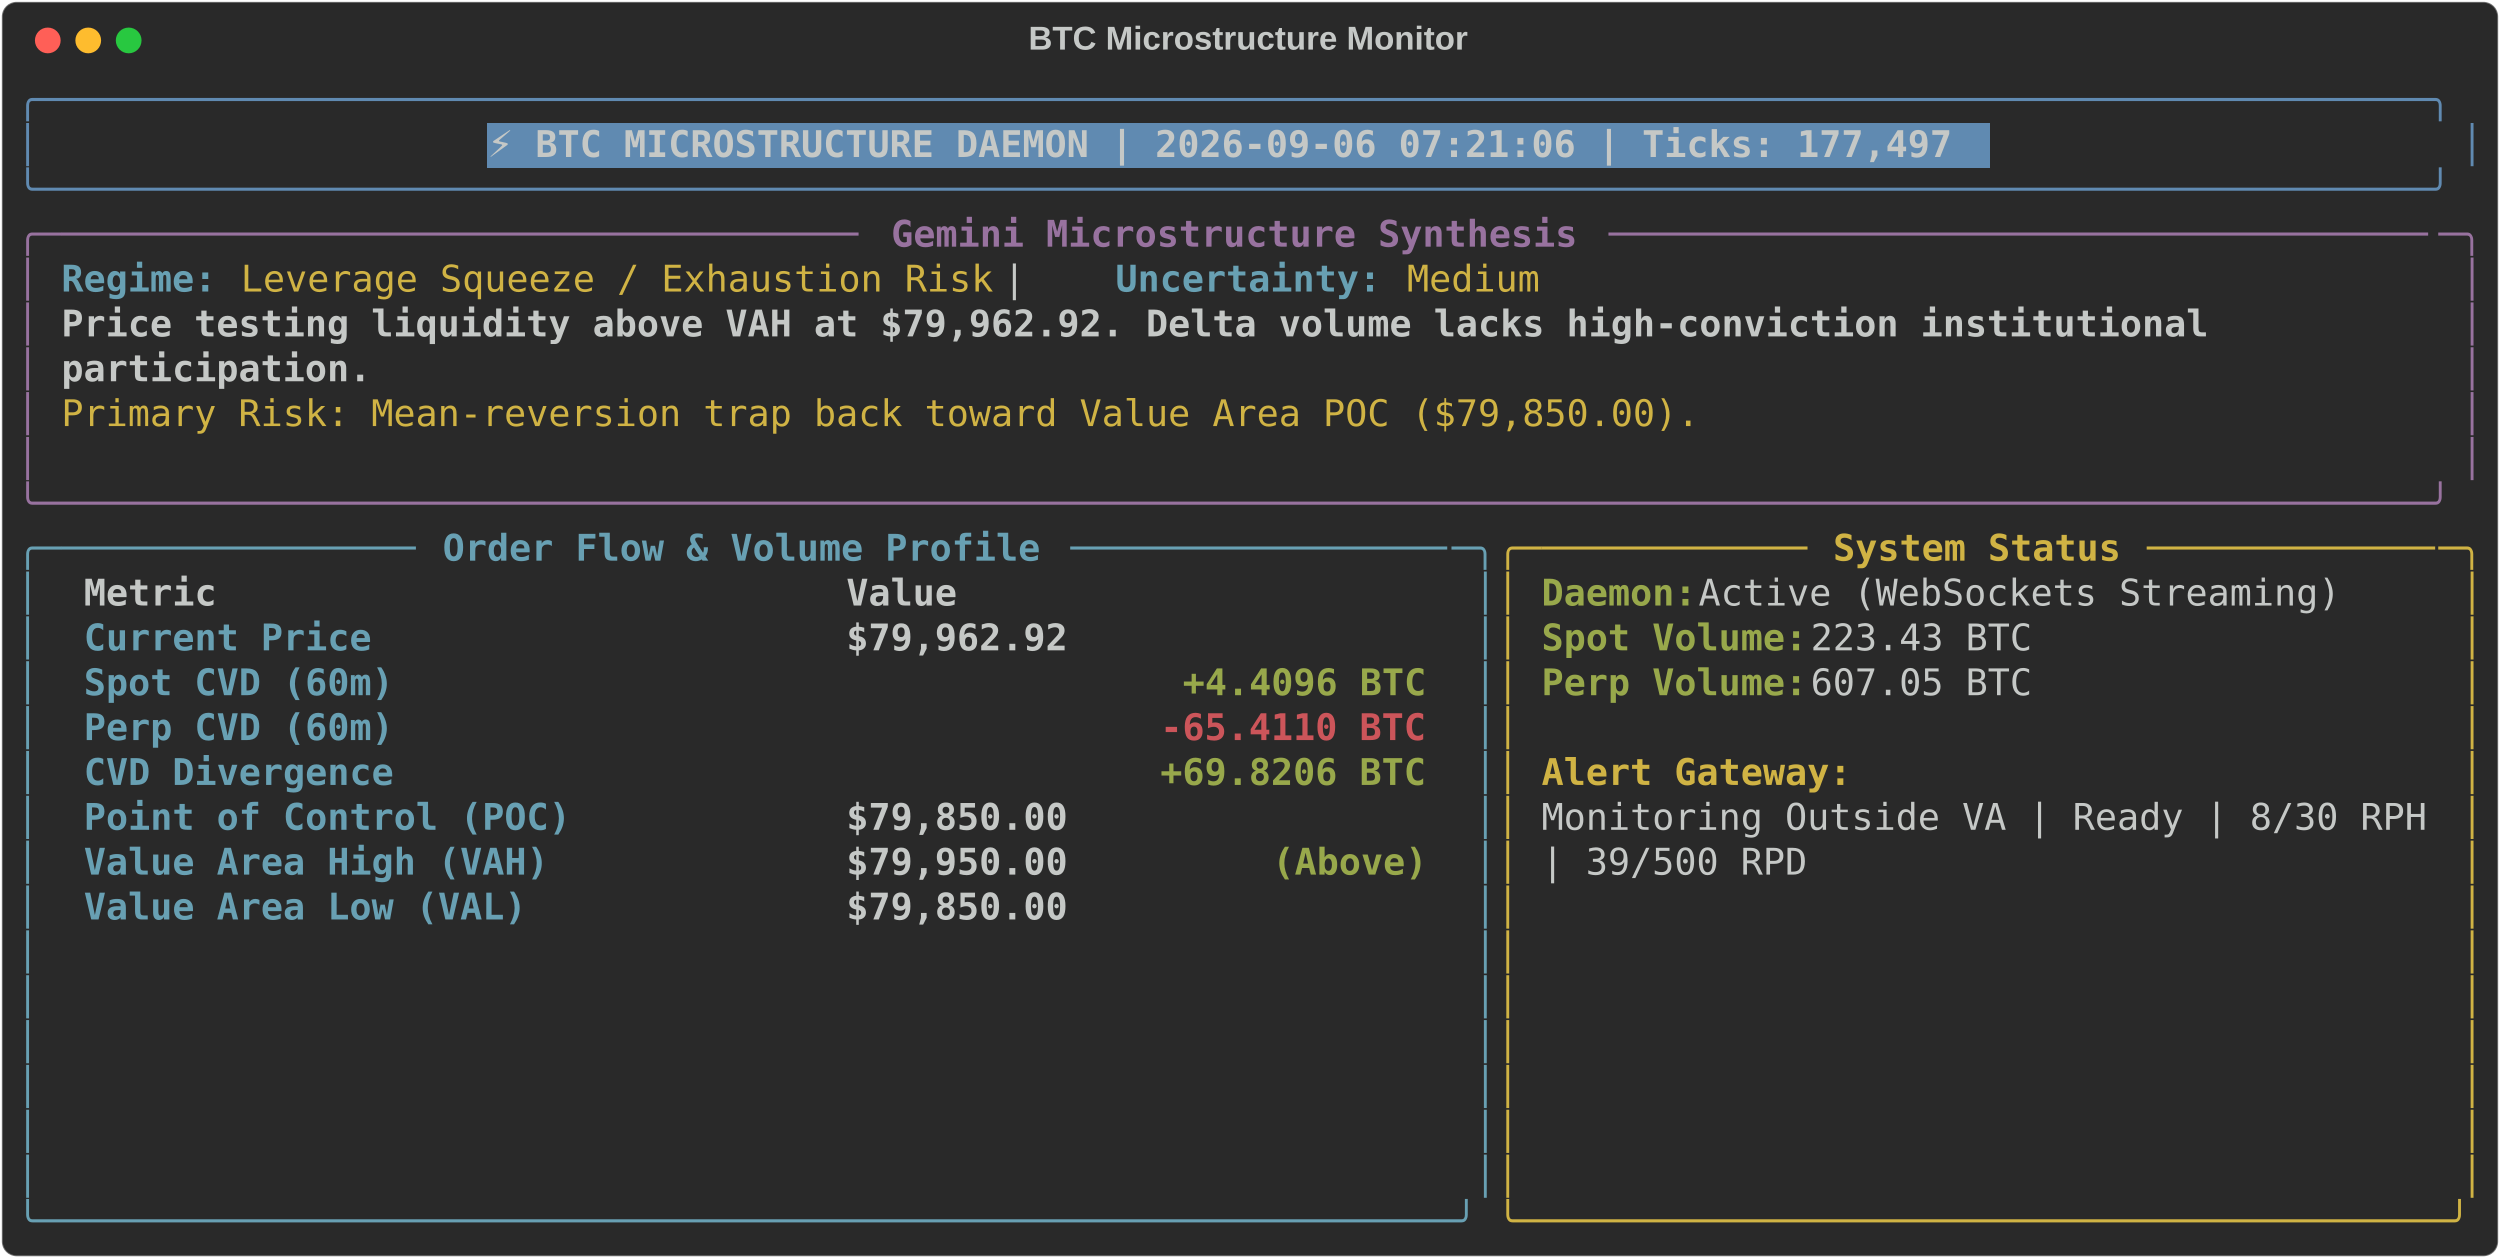
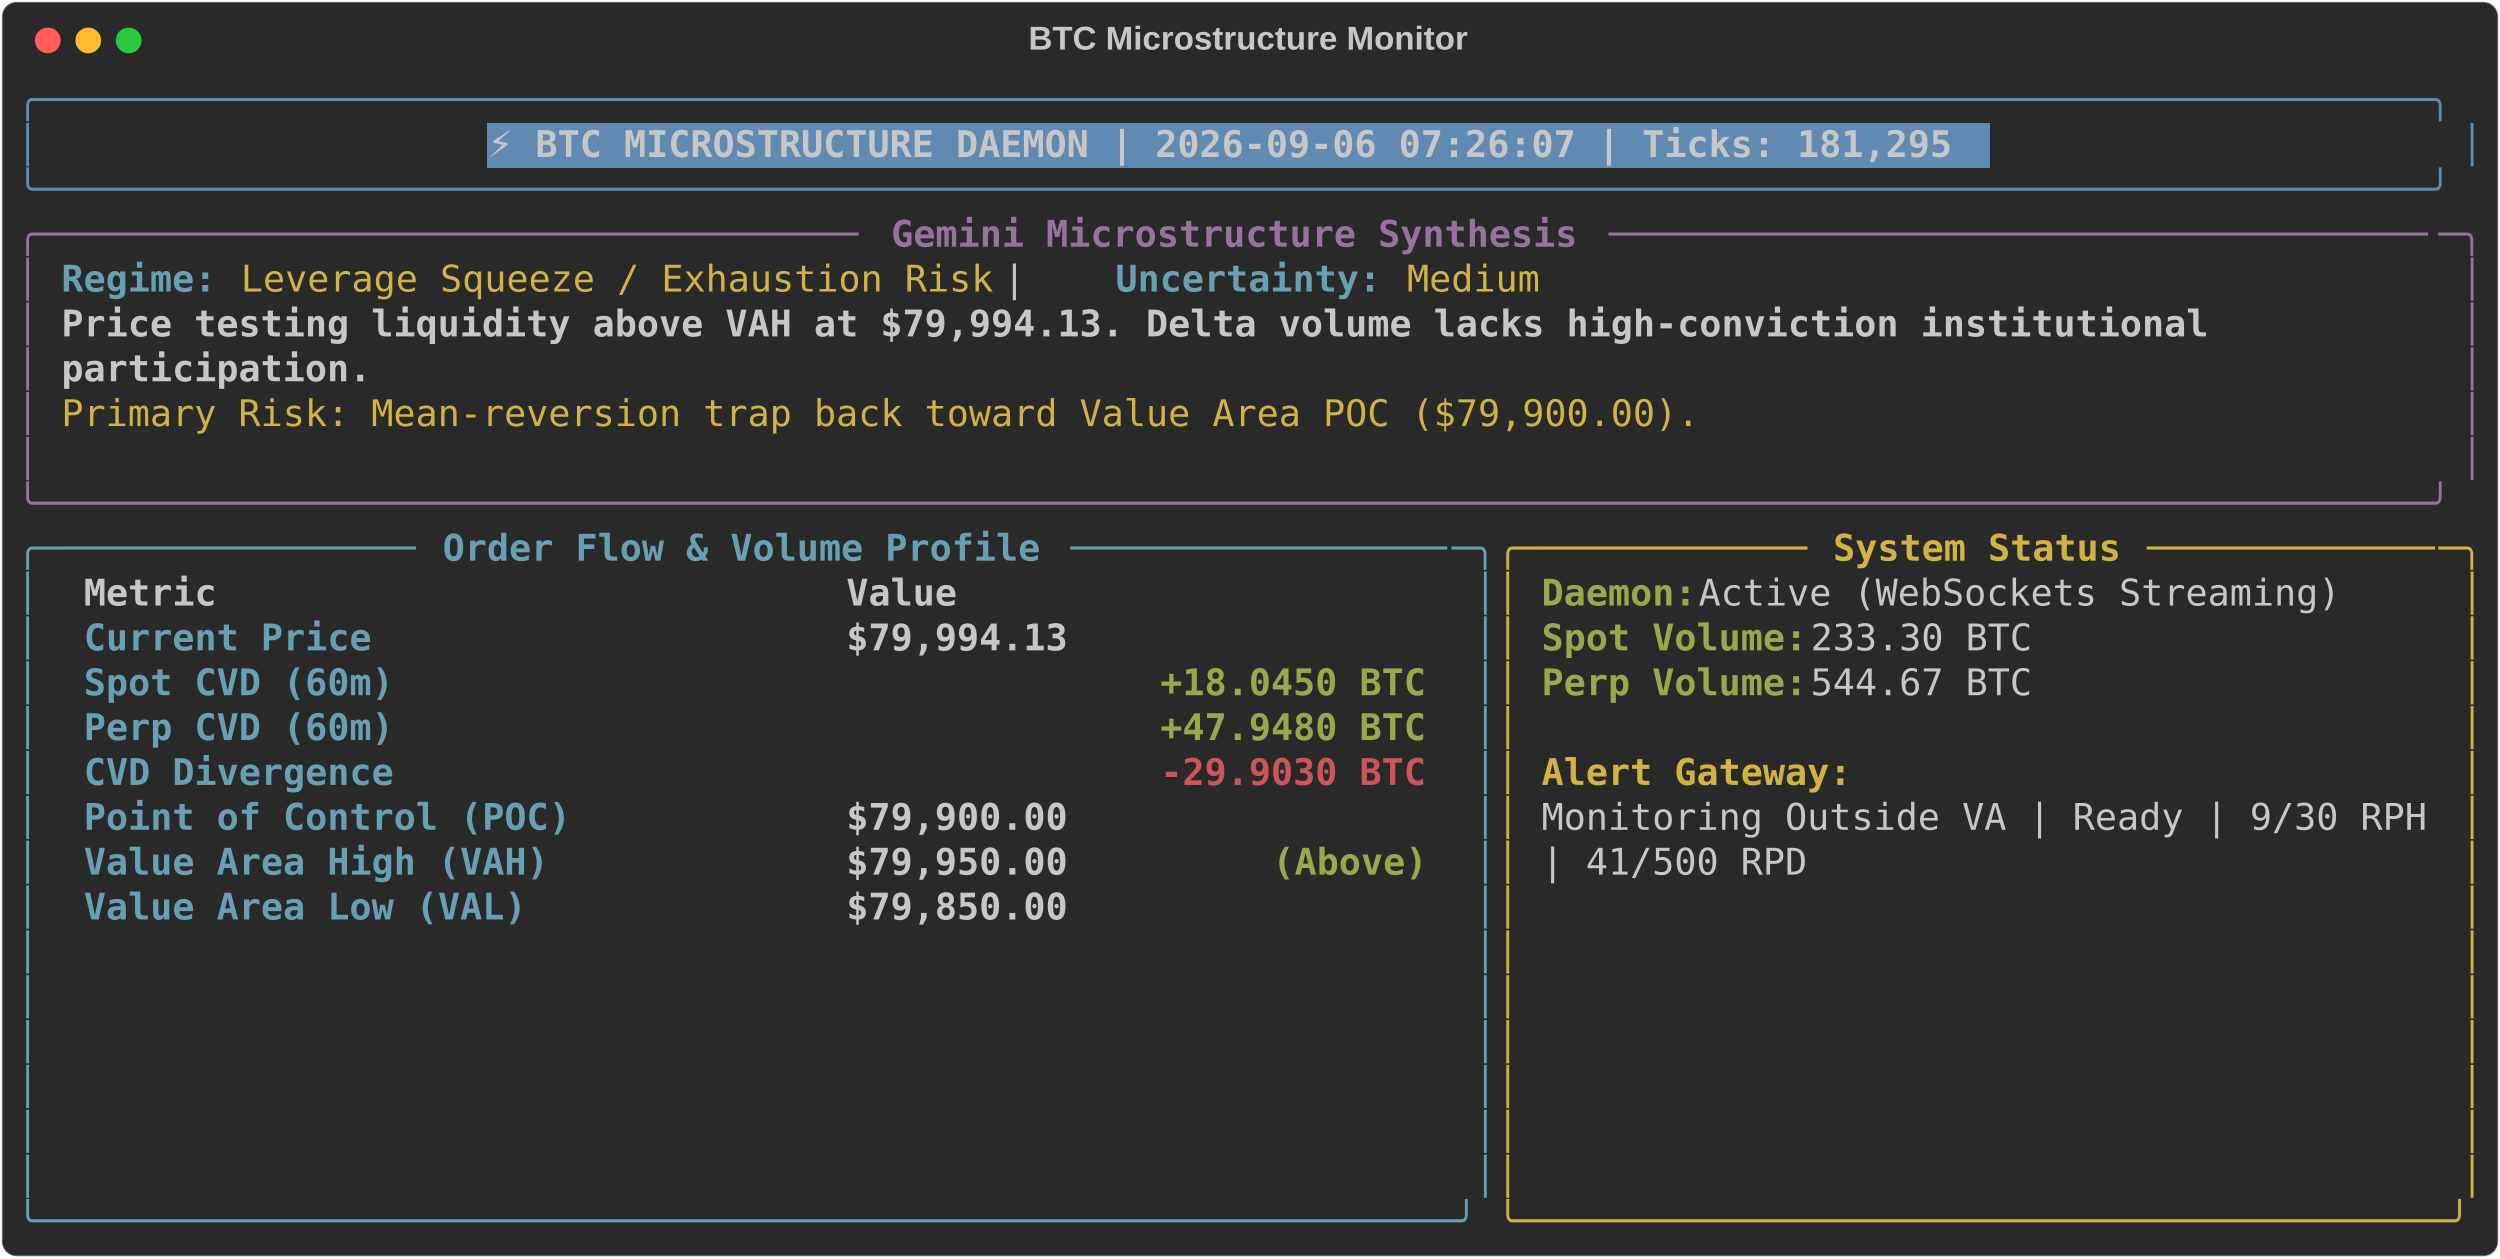
<svg xmlns="http://www.w3.org/2000/svg" class="rich-terminal" viewBox="0 0 1360 684.4">
  <style>

    @font-face {
        font-family: "Fira Code";
        src: local("FiraCode-Regular"),
                url("https://cdnjs.cloudflare.com/ajax/libs/firacode/6.2.0/woff2/FiraCode-Regular.woff2") format("woff2"),
                url("https://cdnjs.cloudflare.com/ajax/libs/firacode/6.2.0/woff/FiraCode-Regular.woff") format("woff");
        font-style: normal;
        font-weight: 400;
    }
    @font-face {
        font-family: "Fira Code";
        src: local("FiraCode-Bold"),
                url("https://cdnjs.cloudflare.com/ajax/libs/firacode/6.2.0/woff2/FiraCode-Bold.woff2") format("woff2"),
                url("https://cdnjs.cloudflare.com/ajax/libs/firacode/6.2.0/woff/FiraCode-Bold.woff") format("woff");
        font-style: bold;
        font-weight: 700;
    }

-     .terminal-3786119245-matrix {
+     .terminal-3518535759-matrix {
        font-family: Fira Code, monospace;
        font-size: 20px;
        line-height: 24.4px;
        font-variant-east-asian: full-width;
    }

-     .terminal-3786119245-title {
+     .terminal-3518535759-title {
        font-size: 18px;
        font-weight: bold;
        font-family: arial;
    }

-     .terminal-3786119245-r1 { fill: #608ab1 }
- .terminal-3786119245-r2 { fill: #c5c8c6 }
- .terminal-3786119245-r3 { fill: #c5c8c6;font-weight: bold }
- .terminal-3786119245-r4 { fill: #98729f }
- .terminal-3786119245-r5 { fill: #98729f;font-weight: bold }
- .terminal-3786119245-r6 { fill: #68a0b3;font-weight: bold }
- .terminal-3786119245-r7 { fill: #d0b344 }
- .terminal-3786119245-r8 { fill: #68a0b3 }
- .terminal-3786119245-r9 { fill: #d0b344;font-weight: bold }
- .terminal-3786119245-r10 { fill: #98a84b;font-weight: bold }
- .terminal-3786119245-r11 { fill: #cc555a;font-weight: bold }
+     .terminal-3518535759-r1 { fill: #608ab1 }
+ .terminal-3518535759-r2 { fill: #c5c8c6 }
+ .terminal-3518535759-r3 { fill: #c5c8c6;font-weight: bold }
+ .terminal-3518535759-r4 { fill: #98729f }
+ .terminal-3518535759-r5 { fill: #98729f;font-weight: bold }
+ .terminal-3518535759-r6 { fill: #68a0b3;font-weight: bold }
+ .terminal-3518535759-r7 { fill: #d0b344 }
+ .terminal-3518535759-r8 { fill: #68a0b3 }
+ .terminal-3518535759-r9 { fill: #d0b344;font-weight: bold }
+ .terminal-3518535759-r10 { fill: #98a84b;font-weight: bold }
+ .terminal-3518535759-r11 { fill: #cc555a;font-weight: bold }
    </style>
  <defs>
-     <clipPath id="terminal-3786119245-clip-terminal">
+     <clipPath id="terminal-3518535759-clip-terminal">
      <rect x="0" y="0" width="1341.0" height="633.4" />
    </clipPath>
-     <clipPath id="terminal-3786119245-line-0">
+     <clipPath id="terminal-3518535759-line-0">
      <rect x="0" y="1.5" width="1342" height="24.65" />
    </clipPath>
-     <clipPath id="terminal-3786119245-line-1">
+     <clipPath id="terminal-3518535759-line-1">
      <rect x="0" y="25.9" width="1342" height="24.65" />
    </clipPath>
-     <clipPath id="terminal-3786119245-line-2">
+     <clipPath id="terminal-3518535759-line-2">
      <rect x="0" y="50.3" width="1342" height="24.65" />
    </clipPath>
-     <clipPath id="terminal-3786119245-line-3">
+     <clipPath id="terminal-3518535759-line-3">
      <rect x="0" y="74.7" width="1342" height="24.65" />
    </clipPath>
-     <clipPath id="terminal-3786119245-line-4">
+     <clipPath id="terminal-3518535759-line-4">
      <rect x="0" y="99.1" width="1342" height="24.65" />
    </clipPath>
-     <clipPath id="terminal-3786119245-line-5">
+     <clipPath id="terminal-3518535759-line-5">
      <rect x="0" y="123.5" width="1342" height="24.65" />
    </clipPath>
-     <clipPath id="terminal-3786119245-line-6">
+     <clipPath id="terminal-3518535759-line-6">
      <rect x="0" y="147.9" width="1342" height="24.65" />
    </clipPath>
-     <clipPath id="terminal-3786119245-line-7">
+     <clipPath id="terminal-3518535759-line-7">
      <rect x="0" y="172.3" width="1342" height="24.65" />
    </clipPath>
-     <clipPath id="terminal-3786119245-line-8">
+     <clipPath id="terminal-3518535759-line-8">
      <rect x="0" y="196.7" width="1342" height="24.65" />
    </clipPath>
-     <clipPath id="terminal-3786119245-line-9">
+     <clipPath id="terminal-3518535759-line-9">
      <rect x="0" y="221.1" width="1342" height="24.65" />
    </clipPath>
-     <clipPath id="terminal-3786119245-line-10">
+     <clipPath id="terminal-3518535759-line-10">
      <rect x="0" y="245.5" width="1342" height="24.65" />
    </clipPath>
-     <clipPath id="terminal-3786119245-line-11">
+     <clipPath id="terminal-3518535759-line-11">
      <rect x="0" y="269.9" width="1342" height="24.65" />
    </clipPath>
-     <clipPath id="terminal-3786119245-line-12">
+     <clipPath id="terminal-3518535759-line-12">
      <rect x="0" y="294.3" width="1342" height="24.65" />
    </clipPath>
-     <clipPath id="terminal-3786119245-line-13">
+     <clipPath id="terminal-3518535759-line-13">
      <rect x="0" y="318.7" width="1342" height="24.65" />
    </clipPath>
-     <clipPath id="terminal-3786119245-line-14">
+     <clipPath id="terminal-3518535759-line-14">
      <rect x="0" y="343.1" width="1342" height="24.65" />
    </clipPath>
-     <clipPath id="terminal-3786119245-line-15">
+     <clipPath id="terminal-3518535759-line-15">
      <rect x="0" y="367.5" width="1342" height="24.65" />
    </clipPath>
-     <clipPath id="terminal-3786119245-line-16">
+     <clipPath id="terminal-3518535759-line-16">
      <rect x="0" y="391.9" width="1342" height="24.65" />
    </clipPath>
-     <clipPath id="terminal-3786119245-line-17">
+     <clipPath id="terminal-3518535759-line-17">
      <rect x="0" y="416.3" width="1342" height="24.65" />
    </clipPath>
-     <clipPath id="terminal-3786119245-line-18">
+     <clipPath id="terminal-3518535759-line-18">
      <rect x="0" y="440.7" width="1342" height="24.65" />
    </clipPath>
-     <clipPath id="terminal-3786119245-line-19">
+     <clipPath id="terminal-3518535759-line-19">
      <rect x="0" y="465.1" width="1342" height="24.65" />
    </clipPath>
-     <clipPath id="terminal-3786119245-line-20">
+     <clipPath id="terminal-3518535759-line-20">
      <rect x="0" y="489.5" width="1342" height="24.65" />
    </clipPath>
-     <clipPath id="terminal-3786119245-line-21">
+     <clipPath id="terminal-3518535759-line-21">
      <rect x="0" y="513.9" width="1342" height="24.65" />
    </clipPath>
-     <clipPath id="terminal-3786119245-line-22">
+     <clipPath id="terminal-3518535759-line-22">
      <rect x="0" y="538.3" width="1342" height="24.65" />
    </clipPath>
-     <clipPath id="terminal-3786119245-line-23">
+     <clipPath id="terminal-3518535759-line-23">
      <rect x="0" y="562.7" width="1342" height="24.65" />
    </clipPath>
-     <clipPath id="terminal-3786119245-line-24">
+     <clipPath id="terminal-3518535759-line-24">
      <rect x="0" y="587.1" width="1342" height="24.65" />
    </clipPath>
  </defs>
  <rect fill="#292929" stroke="rgba(255,255,255,0.35)" stroke-width="1" x="1" y="1" width="1358" height="682.4" rx="8" />
-   <text class="terminal-3786119245-title" fill="#c5c8c6" text-anchor="middle" x="679" y="27">BTC Microstructure Monitor</text>
+   <text class="terminal-3518535759-title" fill="#c5c8c6" text-anchor="middle" x="679" y="27">BTC Microstructure Monitor</text>
  <g transform="translate(26,22)">
    <circle cx="0" cy="0" r="7" fill="#ff5f57" />
    <circle cx="22" cy="0" r="7" fill="#febc2e" />
    <circle cx="44" cy="0" r="7" fill="#28c840" />
  </g>
-   <g transform="translate(9, 41)" clip-path="url(#terminal-3786119245-clip-terminal)">
+   <g transform="translate(9, 41)" clip-path="url(#terminal-3518535759-clip-terminal)">
    <rect fill="#608ab1" x="256.2" y="25.9" width="817.4" height="24.65" shape-rendering="crispEdges" />
-     <g class="terminal-3786119245-matrix">
-       <text class="terminal-3786119245-r1" x="0" y="20" textLength="1342" clip-path="url(#terminal-3786119245-line-0)">╭────────────────────────────────────────────────────────────────────────────────────────────────────────────╮</text>
-       <text class="terminal-3786119245-r2" x="1342" y="20" textLength="12.2" clip-path="url(#terminal-3786119245-line-0)">
- </text>
-       <text class="terminal-3786119245-r1" x="0" y="44.4" textLength="12.2" clip-path="url(#terminal-3786119245-line-1)">│</text>
-       <text class="terminal-3786119245-r3" x="256.2" y="44.4" textLength="805.2" clip-path="url(#terminal-3786119245-line-1)">⚡ BTC MICROSTRUCTURE DAEMON | 2026-09-06 07:21:06 | Ticks: 177,497</text>
-       <text class="terminal-3786119245-r1" x="1329.8" y="44.4" textLength="12.2" clip-path="url(#terminal-3786119245-line-1)">│</text>
-       <text class="terminal-3786119245-r2" x="1342" y="44.4" textLength="12.2" clip-path="url(#terminal-3786119245-line-1)">
- </text>
-       <text class="terminal-3786119245-r1" x="0" y="68.8" textLength="1342" clip-path="url(#terminal-3786119245-line-2)">╰────────────────────────────────────────────────────────────────────────────────────────────────────────────╯</text>
-       <text class="terminal-3786119245-r2" x="1342" y="68.8" textLength="12.2" clip-path="url(#terminal-3786119245-line-2)">
- </text>
-       <text class="terminal-3786119245-r4" x="0" y="93.2" textLength="24.4" clip-path="url(#terminal-3786119245-line-3)">╭─</text>
-       <text class="terminal-3786119245-r4" x="24.4" y="93.2" textLength="439.2" clip-path="url(#terminal-3786119245-line-3)">────────────────────────────────────</text>
-       <text class="terminal-3786119245-r5" x="475.8" y="93.2" textLength="378.2" clip-path="url(#terminal-3786119245-line-3)">Gemini Microstructure Synthesis</text>
-       <text class="terminal-3786119245-r4" x="866.2" y="93.2" textLength="451.4" clip-path="url(#terminal-3786119245-line-3)">─────────────────────────────────────</text>
-       <text class="terminal-3786119245-r4" x="1317.6" y="93.2" textLength="24.4" clip-path="url(#terminal-3786119245-line-3)">─╮</text>
-       <text class="terminal-3786119245-r2" x="1342" y="93.2" textLength="12.2" clip-path="url(#terminal-3786119245-line-3)">
- </text>
-       <text class="terminal-3786119245-r4" x="0" y="117.6" textLength="12.2" clip-path="url(#terminal-3786119245-line-4)">│</text>
-       <text class="terminal-3786119245-r6" x="24.4" y="117.6" textLength="85.4" clip-path="url(#terminal-3786119245-line-4)">Regime:</text>
-       <text class="terminal-3786119245-r7" x="122" y="117.6" textLength="414.8" clip-path="url(#terminal-3786119245-line-4)">Leverage Squeeze / Exhaustion Risk</text>
-       <text class="terminal-3786119245-r2" x="536.8" y="117.6" textLength="61" clip-path="url(#terminal-3786119245-line-4)">  |  </text>
-       <text class="terminal-3786119245-r6" x="597.8" y="117.6" textLength="146.4" clip-path="url(#terminal-3786119245-line-4)">Uncertainty:</text>
-       <text class="terminal-3786119245-r7" x="756.4" y="117.6" textLength="73.2" clip-path="url(#terminal-3786119245-line-4)">Medium</text>
-       <text class="terminal-3786119245-r4" x="1329.8" y="117.6" textLength="12.2" clip-path="url(#terminal-3786119245-line-4)">│</text>
-       <text class="terminal-3786119245-r2" x="1342" y="117.6" textLength="12.2" clip-path="url(#terminal-3786119245-line-4)">
- </text>
-       <text class="terminal-3786119245-r4" x="0" y="142" textLength="12.2" clip-path="url(#terminal-3786119245-line-5)">│</text>
-       <text class="terminal-3786119245-r3" x="24.4" y="142" textLength="1195.6" clip-path="url(#terminal-3786119245-line-5)">Price testing liquidity above VAH at $79,962.92. Delta volume lacks high-conviction institutional </text>
-       <text class="terminal-3786119245-r4" x="1329.8" y="142" textLength="12.2" clip-path="url(#terminal-3786119245-line-5)">│</text>
-       <text class="terminal-3786119245-r2" x="1342" y="142" textLength="12.2" clip-path="url(#terminal-3786119245-line-5)">
- </text>
-       <text class="terminal-3786119245-r4" x="0" y="166.4" textLength="12.2" clip-path="url(#terminal-3786119245-line-6)">│</text>
-       <text class="terminal-3786119245-r3" x="24.4" y="166.4" textLength="170.8" clip-path="url(#terminal-3786119245-line-6)">participation.</text>
-       <text class="terminal-3786119245-r4" x="1329.8" y="166.4" textLength="12.2" clip-path="url(#terminal-3786119245-line-6)">│</text>
-       <text class="terminal-3786119245-r2" x="1342" y="166.4" textLength="12.2" clip-path="url(#terminal-3786119245-line-6)">
- </text>
-       <text class="terminal-3786119245-r4" x="0" y="190.8" textLength="12.2" clip-path="url(#terminal-3786119245-line-7)">│</text>
-       <text class="terminal-3786119245-r7" x="24.4" y="190.8" textLength="902.8" clip-path="url(#terminal-3786119245-line-7)">Primary Risk: Mean-reversion trap back toward Value Area POC ($79,850.00).</text>
-       <text class="terminal-3786119245-r4" x="1329.8" y="190.8" textLength="12.2" clip-path="url(#terminal-3786119245-line-7)">│</text>
-       <text class="terminal-3786119245-r2" x="1342" y="190.8" textLength="12.2" clip-path="url(#terminal-3786119245-line-7)">
- </text>
-       <text class="terminal-3786119245-r4" x="0" y="215.2" textLength="12.2" clip-path="url(#terminal-3786119245-line-8)">│</text>
-       <text class="terminal-3786119245-r4" x="1329.8" y="215.2" textLength="12.2" clip-path="url(#terminal-3786119245-line-8)">│</text>
-       <text class="terminal-3786119245-r2" x="1342" y="215.2" textLength="12.2" clip-path="url(#terminal-3786119245-line-8)">
- </text>
-       <text class="terminal-3786119245-r4" x="0" y="239.6" textLength="1342" clip-path="url(#terminal-3786119245-line-9)">╰────────────────────────────────────────────────────────────────────────────────────────────────────────────╯</text>
-       <text class="terminal-3786119245-r2" x="1342" y="239.6" textLength="12.2" clip-path="url(#terminal-3786119245-line-9)">
- </text>
-       <text class="terminal-3786119245-r8" x="0" y="264" textLength="24.4" clip-path="url(#terminal-3786119245-line-10)">╭─</text>
-       <text class="terminal-3786119245-r8" x="24.4" y="264" textLength="195.2" clip-path="url(#terminal-3786119245-line-10)">────────────────</text>
-       <text class="terminal-3786119245-r6" x="231.8" y="264" textLength="329.4" clip-path="url(#terminal-3786119245-line-10)">Order Flow &amp; Volume Profile</text>
-       <text class="terminal-3786119245-r8" x="573.4" y="264" textLength="207.4" clip-path="url(#terminal-3786119245-line-10)">─────────────────</text>
-       <text class="terminal-3786119245-r8" x="780.8" y="264" textLength="24.4" clip-path="url(#terminal-3786119245-line-10)">─╮</text>
-       <text class="terminal-3786119245-r7" x="805.2" y="264" textLength="24.4" clip-path="url(#terminal-3786119245-line-10)">╭─</text>
-       <text class="terminal-3786119245-r7" x="829.6" y="264" textLength="146.4" clip-path="url(#terminal-3786119245-line-10)">────────────</text>
-       <text class="terminal-3786119245-r9" x="988.2" y="264" textLength="158.6" clip-path="url(#terminal-3786119245-line-10)">System Status</text>
-       <text class="terminal-3786119245-r7" x="1159" y="264" textLength="158.6" clip-path="url(#terminal-3786119245-line-10)">─────────────</text>
-       <text class="terminal-3786119245-r7" x="1317.6" y="264" textLength="24.4" clip-path="url(#terminal-3786119245-line-10)">─╮</text>
-       <text class="terminal-3786119245-r2" x="1342" y="264" textLength="12.2" clip-path="url(#terminal-3786119245-line-10)">
- </text>
-       <text class="terminal-3786119245-r8" x="0" y="288.4" textLength="12.2" clip-path="url(#terminal-3786119245-line-11)">│</text>
-       <text class="terminal-3786119245-r3" x="36.6" y="288.4" textLength="390.4" clip-path="url(#terminal-3786119245-line-11)">Metric                          </text>
-       <text class="terminal-3786119245-r3" x="451.4" y="288.4" textLength="317.2" clip-path="url(#terminal-3786119245-line-11)">                     Value</text>
-       <text class="terminal-3786119245-r8" x="793" y="288.4" textLength="12.2" clip-path="url(#terminal-3786119245-line-11)">│</text>
-       <text class="terminal-3786119245-r7" x="805.2" y="288.4" textLength="12.2" clip-path="url(#terminal-3786119245-line-11)">│</text>
-       <text class="terminal-3786119245-r10" x="829.6" y="288.4" textLength="85.4" clip-path="url(#terminal-3786119245-line-11)">Daemon:</text>
-       <text class="terminal-3786119245-r2" x="915" y="288.4" textLength="366" clip-path="url(#terminal-3786119245-line-11)"> Active (WebSockets Streaming)</text>
-       <text class="terminal-3786119245-r7" x="1329.8" y="288.4" textLength="12.2" clip-path="url(#terminal-3786119245-line-11)">│</text>
-       <text class="terminal-3786119245-r2" x="1342" y="288.4" textLength="12.2" clip-path="url(#terminal-3786119245-line-11)">
- </text>
-       <text class="terminal-3786119245-r8" x="0" y="312.8" textLength="12.2" clip-path="url(#terminal-3786119245-line-12)">│</text>
-       <text class="terminal-3786119245-r6" x="36.6" y="312.8" textLength="390.4" clip-path="url(#terminal-3786119245-line-12)">Current Price                   </text>
-       <text class="terminal-3786119245-r3" x="451.4" y="312.8" textLength="317.2" clip-path="url(#terminal-3786119245-line-12)">                $79,962.92</text>
-       <text class="terminal-3786119245-r8" x="793" y="312.8" textLength="12.2" clip-path="url(#terminal-3786119245-line-12)">│</text>
-       <text class="terminal-3786119245-r7" x="805.2" y="312.8" textLength="12.2" clip-path="url(#terminal-3786119245-line-12)">│</text>
-       <text class="terminal-3786119245-r10" x="829.6" y="312.8" textLength="146.4" clip-path="url(#terminal-3786119245-line-12)">Spot Volume:</text>
-       <text class="terminal-3786119245-r2" x="976" y="312.8" textLength="134.2" clip-path="url(#terminal-3786119245-line-12)"> 223.43 BTC</text>
-       <text class="terminal-3786119245-r7" x="1329.8" y="312.8" textLength="12.2" clip-path="url(#terminal-3786119245-line-12)">│</text>
-       <text class="terminal-3786119245-r2" x="1342" y="312.8" textLength="12.2" clip-path="url(#terminal-3786119245-line-12)">
- </text>
-       <text class="terminal-3786119245-r8" x="0" y="337.2" textLength="12.2" clip-path="url(#terminal-3786119245-line-13)">│</text>
-       <text class="terminal-3786119245-r6" x="36.6" y="337.2" textLength="390.4" clip-path="url(#terminal-3786119245-line-13)">Spot CVD (60m)                  </text>
-       <text class="terminal-3786119245-r10" x="634.4" y="337.2" textLength="134.2" clip-path="url(#terminal-3786119245-line-13)">+4.4096 BTC</text>
-       <text class="terminal-3786119245-r8" x="793" y="337.2" textLength="12.2" clip-path="url(#terminal-3786119245-line-13)">│</text>
-       <text class="terminal-3786119245-r7" x="805.2" y="337.2" textLength="12.2" clip-path="url(#terminal-3786119245-line-13)">│</text>
-       <text class="terminal-3786119245-r10" x="829.6" y="337.2" textLength="146.4" clip-path="url(#terminal-3786119245-line-13)">Perp Volume:</text>
-       <text class="terminal-3786119245-r2" x="976" y="337.2" textLength="134.2" clip-path="url(#terminal-3786119245-line-13)"> 607.05 BTC</text>
-       <text class="terminal-3786119245-r7" x="1329.8" y="337.2" textLength="12.2" clip-path="url(#terminal-3786119245-line-13)">│</text>
-       <text class="terminal-3786119245-r2" x="1342" y="337.2" textLength="12.2" clip-path="url(#terminal-3786119245-line-13)">
- </text>
-       <text class="terminal-3786119245-r8" x="0" y="361.6" textLength="12.2" clip-path="url(#terminal-3786119245-line-14)">│</text>
-       <text class="terminal-3786119245-r6" x="36.6" y="361.6" textLength="390.4" clip-path="url(#terminal-3786119245-line-14)">Perp CVD (60m)                  </text>
-       <text class="terminal-3786119245-r11" x="622.2" y="361.6" textLength="146.4" clip-path="url(#terminal-3786119245-line-14)">-65.4110 BTC</text>
-       <text class="terminal-3786119245-r8" x="793" y="361.6" textLength="12.2" clip-path="url(#terminal-3786119245-line-14)">│</text>
-       <text class="terminal-3786119245-r7" x="805.2" y="361.6" textLength="12.2" clip-path="url(#terminal-3786119245-line-14)">│</text>
-       <text class="terminal-3786119245-r7" x="1329.8" y="361.6" textLength="12.2" clip-path="url(#terminal-3786119245-line-14)">│</text>
-       <text class="terminal-3786119245-r2" x="1342" y="361.6" textLength="12.2" clip-path="url(#terminal-3786119245-line-14)">
- </text>
-       <text class="terminal-3786119245-r8" x="0" y="386" textLength="12.2" clip-path="url(#terminal-3786119245-line-15)">│</text>
-       <text class="terminal-3786119245-r6" x="36.6" y="386" textLength="390.4" clip-path="url(#terminal-3786119245-line-15)">CVD Divergence                  </text>
-       <text class="terminal-3786119245-r10" x="622.2" y="386" textLength="146.4" clip-path="url(#terminal-3786119245-line-15)">+69.8206 BTC</text>
-       <text class="terminal-3786119245-r8" x="793" y="386" textLength="12.2" clip-path="url(#terminal-3786119245-line-15)">│</text>
-       <text class="terminal-3786119245-r7" x="805.2" y="386" textLength="12.2" clip-path="url(#terminal-3786119245-line-15)">│</text>
-       <text class="terminal-3786119245-r9" x="829.6" y="386" textLength="170.8" clip-path="url(#terminal-3786119245-line-15)">Alert Gateway:</text>
-       <text class="terminal-3786119245-r7" x="1329.8" y="386" textLength="12.2" clip-path="url(#terminal-3786119245-line-15)">│</text>
-       <text class="terminal-3786119245-r2" x="1342" y="386" textLength="12.2" clip-path="url(#terminal-3786119245-line-15)">
- </text>
-       <text class="terminal-3786119245-r8" x="0" y="410.4" textLength="12.2" clip-path="url(#terminal-3786119245-line-16)">│</text>
-       <text class="terminal-3786119245-r6" x="36.6" y="410.4" textLength="390.4" clip-path="url(#terminal-3786119245-line-16)">Point of Control (POC)          </text>
-       <text class="terminal-3786119245-r3" x="451.4" y="410.4" textLength="317.2" clip-path="url(#terminal-3786119245-line-16)">                $79,850.00</text>
-       <text class="terminal-3786119245-r8" x="793" y="410.4" textLength="12.2" clip-path="url(#terminal-3786119245-line-16)">│</text>
-       <text class="terminal-3786119245-r7" x="805.2" y="410.4" textLength="12.2" clip-path="url(#terminal-3786119245-line-16)">│</text>
-       <text class="terminal-3786119245-r2" x="829.6" y="410.4" textLength="488" clip-path="url(#terminal-3786119245-line-16)">Monitoring Outside VA | Ready | 8/30 RPH</text>
-       <text class="terminal-3786119245-r7" x="1329.8" y="410.4" textLength="12.2" clip-path="url(#terminal-3786119245-line-16)">│</text>
-       <text class="terminal-3786119245-r2" x="1342" y="410.4" textLength="12.2" clip-path="url(#terminal-3786119245-line-16)">
- </text>
-       <text class="terminal-3786119245-r8" x="0" y="434.8" textLength="12.2" clip-path="url(#terminal-3786119245-line-17)">│</text>
-       <text class="terminal-3786119245-r6" x="36.6" y="434.8" textLength="390.4" clip-path="url(#terminal-3786119245-line-17)">Value Area High (VAH)           </text>
-       <text class="terminal-3786119245-r3" x="451.4" y="434.8" textLength="231.8" clip-path="url(#terminal-3786119245-line-17)">        $79,950.00 </text>
-       <text class="terminal-3786119245-r10" x="683.2" y="434.8" textLength="85.4" clip-path="url(#terminal-3786119245-line-17)">(Above)</text>
-       <text class="terminal-3786119245-r8" x="793" y="434.8" textLength="12.2" clip-path="url(#terminal-3786119245-line-17)">│</text>
-       <text class="terminal-3786119245-r7" x="805.2" y="434.8" textLength="12.2" clip-path="url(#terminal-3786119245-line-17)">│</text>
-       <text class="terminal-3786119245-r2" x="829.6" y="434.8" textLength="146.4" clip-path="url(#terminal-3786119245-line-17)">| 39/500 RPD</text>
-       <text class="terminal-3786119245-r7" x="1329.8" y="434.8" textLength="12.2" clip-path="url(#terminal-3786119245-line-17)">│</text>
-       <text class="terminal-3786119245-r2" x="1342" y="434.8" textLength="12.2" clip-path="url(#terminal-3786119245-line-17)">
- </text>
-       <text class="terminal-3786119245-r8" x="0" y="459.2" textLength="12.2" clip-path="url(#terminal-3786119245-line-18)">│</text>
-       <text class="terminal-3786119245-r6" x="36.6" y="459.2" textLength="390.4" clip-path="url(#terminal-3786119245-line-18)">Value Area Low (VAL)            </text>
-       <text class="terminal-3786119245-r3" x="451.4" y="459.2" textLength="317.2" clip-path="url(#terminal-3786119245-line-18)">                $79,850.00</text>
-       <text class="terminal-3786119245-r8" x="793" y="459.2" textLength="12.2" clip-path="url(#terminal-3786119245-line-18)">│</text>
-       <text class="terminal-3786119245-r7" x="805.2" y="459.2" textLength="12.2" clip-path="url(#terminal-3786119245-line-18)">│</text>
-       <text class="terminal-3786119245-r7" x="1329.8" y="459.2" textLength="12.2" clip-path="url(#terminal-3786119245-line-18)">│</text>
-       <text class="terminal-3786119245-r2" x="1342" y="459.2" textLength="12.2" clip-path="url(#terminal-3786119245-line-18)">
- </text>
-       <text class="terminal-3786119245-r8" x="0" y="483.6" textLength="12.2" clip-path="url(#terminal-3786119245-line-19)">│</text>
-       <text class="terminal-3786119245-r8" x="793" y="483.6" textLength="12.2" clip-path="url(#terminal-3786119245-line-19)">│</text>
-       <text class="terminal-3786119245-r7" x="805.2" y="483.6" textLength="12.2" clip-path="url(#terminal-3786119245-line-19)">│</text>
-       <text class="terminal-3786119245-r7" x="1329.8" y="483.6" textLength="12.2" clip-path="url(#terminal-3786119245-line-19)">│</text>
-       <text class="terminal-3786119245-r2" x="1342" y="483.6" textLength="12.2" clip-path="url(#terminal-3786119245-line-19)">
- </text>
-       <text class="terminal-3786119245-r8" x="0" y="508" textLength="12.2" clip-path="url(#terminal-3786119245-line-20)">│</text>
-       <text class="terminal-3786119245-r8" x="793" y="508" textLength="12.2" clip-path="url(#terminal-3786119245-line-20)">│</text>
-       <text class="terminal-3786119245-r7" x="805.2" y="508" textLength="12.2" clip-path="url(#terminal-3786119245-line-20)">│</text>
-       <text class="terminal-3786119245-r7" x="1329.8" y="508" textLength="12.2" clip-path="url(#terminal-3786119245-line-20)">│</text>
-       <text class="terminal-3786119245-r2" x="1342" y="508" textLength="12.2" clip-path="url(#terminal-3786119245-line-20)">
- </text>
-       <text class="terminal-3786119245-r8" x="0" y="532.4" textLength="12.2" clip-path="url(#terminal-3786119245-line-21)">│</text>
-       <text class="terminal-3786119245-r8" x="793" y="532.4" textLength="12.2" clip-path="url(#terminal-3786119245-line-21)">│</text>
-       <text class="terminal-3786119245-r7" x="805.2" y="532.4" textLength="12.2" clip-path="url(#terminal-3786119245-line-21)">│</text>
-       <text class="terminal-3786119245-r7" x="1329.8" y="532.4" textLength="12.2" clip-path="url(#terminal-3786119245-line-21)">│</text>
-       <text class="terminal-3786119245-r2" x="1342" y="532.4" textLength="12.2" clip-path="url(#terminal-3786119245-line-21)">
- </text>
-       <text class="terminal-3786119245-r8" x="0" y="556.8" textLength="12.2" clip-path="url(#terminal-3786119245-line-22)">│</text>
-       <text class="terminal-3786119245-r8" x="793" y="556.8" textLength="12.2" clip-path="url(#terminal-3786119245-line-22)">│</text>
-       <text class="terminal-3786119245-r7" x="805.2" y="556.8" textLength="12.2" clip-path="url(#terminal-3786119245-line-22)">│</text>
-       <text class="terminal-3786119245-r7" x="1329.8" y="556.8" textLength="12.2" clip-path="url(#terminal-3786119245-line-22)">│</text>
-       <text class="terminal-3786119245-r2" x="1342" y="556.8" textLength="12.2" clip-path="url(#terminal-3786119245-line-22)">
- </text>
-       <text class="terminal-3786119245-r8" x="0" y="581.2" textLength="12.2" clip-path="url(#terminal-3786119245-line-23)">│</text>
-       <text class="terminal-3786119245-r8" x="793" y="581.2" textLength="12.2" clip-path="url(#terminal-3786119245-line-23)">│</text>
-       <text class="terminal-3786119245-r7" x="805.2" y="581.2" textLength="12.2" clip-path="url(#terminal-3786119245-line-23)">│</text>
-       <text class="terminal-3786119245-r7" x="1329.8" y="581.2" textLength="12.2" clip-path="url(#terminal-3786119245-line-23)">│</text>
-       <text class="terminal-3786119245-r2" x="1342" y="581.2" textLength="12.2" clip-path="url(#terminal-3786119245-line-23)">
- </text>
-       <text class="terminal-3786119245-r8" x="0" y="605.6" textLength="12.2" clip-path="url(#terminal-3786119245-line-24)">│</text>
-       <text class="terminal-3786119245-r8" x="793" y="605.6" textLength="12.2" clip-path="url(#terminal-3786119245-line-24)">│</text>
-       <text class="terminal-3786119245-r7" x="805.2" y="605.6" textLength="12.2" clip-path="url(#terminal-3786119245-line-24)">│</text>
-       <text class="terminal-3786119245-r7" x="1329.8" y="605.6" textLength="12.2" clip-path="url(#terminal-3786119245-line-24)">│</text>
-       <text class="terminal-3786119245-r2" x="1342" y="605.6" textLength="12.2" clip-path="url(#terminal-3786119245-line-24)">
- </text>
-       <text class="terminal-3786119245-r8" x="0" y="630" textLength="805.2" clip-path="url(#terminal-3786119245-line-25)">╰────────────────────────────────────────────────────────────────╯</text>
-       <text class="terminal-3786119245-r7" x="805.2" y="630" textLength="536.8" clip-path="url(#terminal-3786119245-line-25)">╰──────────────────────────────────────────╯</text>
-       <text class="terminal-3786119245-r2" x="1342" y="630" textLength="12.2" clip-path="url(#terminal-3786119245-line-25)">
+     <g class="terminal-3518535759-matrix">
+       <text class="terminal-3518535759-r1" x="0" y="20" textLength="1342" clip-path="url(#terminal-3518535759-line-0)">╭────────────────────────────────────────────────────────────────────────────────────────────────────────────╮</text>
+       <text class="terminal-3518535759-r2" x="1342" y="20" textLength="12.2" clip-path="url(#terminal-3518535759-line-0)">
+ </text>
+       <text class="terminal-3518535759-r1" x="0" y="44.4" textLength="12.2" clip-path="url(#terminal-3518535759-line-1)">│</text>
+       <text class="terminal-3518535759-r3" x="256.2" y="44.4" textLength="805.2" clip-path="url(#terminal-3518535759-line-1)">⚡ BTC MICROSTRUCTURE DAEMON | 2026-09-06 07:26:07 | Ticks: 181,295</text>
+       <text class="terminal-3518535759-r1" x="1329.8" y="44.4" textLength="12.2" clip-path="url(#terminal-3518535759-line-1)">│</text>
+       <text class="terminal-3518535759-r2" x="1342" y="44.4" textLength="12.2" clip-path="url(#terminal-3518535759-line-1)">
+ </text>
+       <text class="terminal-3518535759-r1" x="0" y="68.8" textLength="1342" clip-path="url(#terminal-3518535759-line-2)">╰────────────────────────────────────────────────────────────────────────────────────────────────────────────╯</text>
+       <text class="terminal-3518535759-r2" x="1342" y="68.8" textLength="12.2" clip-path="url(#terminal-3518535759-line-2)">
+ </text>
+       <text class="terminal-3518535759-r4" x="0" y="93.2" textLength="24.4" clip-path="url(#terminal-3518535759-line-3)">╭─</text>
+       <text class="terminal-3518535759-r4" x="24.4" y="93.2" textLength="439.2" clip-path="url(#terminal-3518535759-line-3)">────────────────────────────────────</text>
+       <text class="terminal-3518535759-r5" x="475.8" y="93.2" textLength="378.2" clip-path="url(#terminal-3518535759-line-3)">Gemini Microstructure Synthesis</text>
+       <text class="terminal-3518535759-r4" x="866.2" y="93.2" textLength="451.4" clip-path="url(#terminal-3518535759-line-3)">─────────────────────────────────────</text>
+       <text class="terminal-3518535759-r4" x="1317.6" y="93.2" textLength="24.4" clip-path="url(#terminal-3518535759-line-3)">─╮</text>
+       <text class="terminal-3518535759-r2" x="1342" y="93.2" textLength="12.2" clip-path="url(#terminal-3518535759-line-3)">
+ </text>
+       <text class="terminal-3518535759-r4" x="0" y="117.6" textLength="12.2" clip-path="url(#terminal-3518535759-line-4)">│</text>
+       <text class="terminal-3518535759-r6" x="24.4" y="117.6" textLength="85.4" clip-path="url(#terminal-3518535759-line-4)">Regime:</text>
+       <text class="terminal-3518535759-r7" x="122" y="117.6" textLength="414.8" clip-path="url(#terminal-3518535759-line-4)">Leverage Squeeze / Exhaustion Risk</text>
+       <text class="terminal-3518535759-r2" x="536.8" y="117.6" textLength="61" clip-path="url(#terminal-3518535759-line-4)">  |  </text>
+       <text class="terminal-3518535759-r6" x="597.8" y="117.6" textLength="146.4" clip-path="url(#terminal-3518535759-line-4)">Uncertainty:</text>
+       <text class="terminal-3518535759-r7" x="756.4" y="117.6" textLength="73.2" clip-path="url(#terminal-3518535759-line-4)">Medium</text>
+       <text class="terminal-3518535759-r4" x="1329.8" y="117.6" textLength="12.2" clip-path="url(#terminal-3518535759-line-4)">│</text>
+       <text class="terminal-3518535759-r2" x="1342" y="117.6" textLength="12.2" clip-path="url(#terminal-3518535759-line-4)">
+ </text>
+       <text class="terminal-3518535759-r4" x="0" y="142" textLength="12.2" clip-path="url(#terminal-3518535759-line-5)">│</text>
+       <text class="terminal-3518535759-r3" x="24.4" y="142" textLength="1195.6" clip-path="url(#terminal-3518535759-line-5)">Price testing liquidity above VAH at $79,994.13. Delta volume lacks high-conviction institutional </text>
+       <text class="terminal-3518535759-r4" x="1329.8" y="142" textLength="12.2" clip-path="url(#terminal-3518535759-line-5)">│</text>
+       <text class="terminal-3518535759-r2" x="1342" y="142" textLength="12.2" clip-path="url(#terminal-3518535759-line-5)">
+ </text>
+       <text class="terminal-3518535759-r4" x="0" y="166.4" textLength="12.2" clip-path="url(#terminal-3518535759-line-6)">│</text>
+       <text class="terminal-3518535759-r3" x="24.4" y="166.4" textLength="170.8" clip-path="url(#terminal-3518535759-line-6)">participation.</text>
+       <text class="terminal-3518535759-r4" x="1329.8" y="166.4" textLength="12.2" clip-path="url(#terminal-3518535759-line-6)">│</text>
+       <text class="terminal-3518535759-r2" x="1342" y="166.4" textLength="12.2" clip-path="url(#terminal-3518535759-line-6)">
+ </text>
+       <text class="terminal-3518535759-r4" x="0" y="190.8" textLength="12.2" clip-path="url(#terminal-3518535759-line-7)">│</text>
+       <text class="terminal-3518535759-r7" x="24.4" y="190.8" textLength="902.8" clip-path="url(#terminal-3518535759-line-7)">Primary Risk: Mean-reversion trap back toward Value Area POC ($79,900.00).</text>
+       <text class="terminal-3518535759-r4" x="1329.8" y="190.8" textLength="12.2" clip-path="url(#terminal-3518535759-line-7)">│</text>
+       <text class="terminal-3518535759-r2" x="1342" y="190.8" textLength="12.2" clip-path="url(#terminal-3518535759-line-7)">
+ </text>
+       <text class="terminal-3518535759-r4" x="0" y="215.2" textLength="12.2" clip-path="url(#terminal-3518535759-line-8)">│</text>
+       <text class="terminal-3518535759-r4" x="1329.8" y="215.2" textLength="12.2" clip-path="url(#terminal-3518535759-line-8)">│</text>
+       <text class="terminal-3518535759-r2" x="1342" y="215.2" textLength="12.2" clip-path="url(#terminal-3518535759-line-8)">
+ </text>
+       <text class="terminal-3518535759-r4" x="0" y="239.6" textLength="1342" clip-path="url(#terminal-3518535759-line-9)">╰────────────────────────────────────────────────────────────────────────────────────────────────────────────╯</text>
+       <text class="terminal-3518535759-r2" x="1342" y="239.6" textLength="12.2" clip-path="url(#terminal-3518535759-line-9)">
+ </text>
+       <text class="terminal-3518535759-r8" x="0" y="264" textLength="24.4" clip-path="url(#terminal-3518535759-line-10)">╭─</text>
+       <text class="terminal-3518535759-r8" x="24.4" y="264" textLength="195.2" clip-path="url(#terminal-3518535759-line-10)">────────────────</text>
+       <text class="terminal-3518535759-r6" x="231.8" y="264" textLength="329.4" clip-path="url(#terminal-3518535759-line-10)">Order Flow &amp; Volume Profile</text>
+       <text class="terminal-3518535759-r8" x="573.4" y="264" textLength="207.4" clip-path="url(#terminal-3518535759-line-10)">─────────────────</text>
+       <text class="terminal-3518535759-r8" x="780.8" y="264" textLength="24.4" clip-path="url(#terminal-3518535759-line-10)">─╮</text>
+       <text class="terminal-3518535759-r7" x="805.2" y="264" textLength="24.4" clip-path="url(#terminal-3518535759-line-10)">╭─</text>
+       <text class="terminal-3518535759-r7" x="829.6" y="264" textLength="146.4" clip-path="url(#terminal-3518535759-line-10)">────────────</text>
+       <text class="terminal-3518535759-r9" x="988.2" y="264" textLength="158.6" clip-path="url(#terminal-3518535759-line-10)">System Status</text>
+       <text class="terminal-3518535759-r7" x="1159" y="264" textLength="158.6" clip-path="url(#terminal-3518535759-line-10)">─────────────</text>
+       <text class="terminal-3518535759-r7" x="1317.6" y="264" textLength="24.4" clip-path="url(#terminal-3518535759-line-10)">─╮</text>
+       <text class="terminal-3518535759-r2" x="1342" y="264" textLength="12.2" clip-path="url(#terminal-3518535759-line-10)">
+ </text>
+       <text class="terminal-3518535759-r8" x="0" y="288.4" textLength="12.2" clip-path="url(#terminal-3518535759-line-11)">│</text>
+       <text class="terminal-3518535759-r3" x="36.6" y="288.4" textLength="390.4" clip-path="url(#terminal-3518535759-line-11)">Metric                          </text>
+       <text class="terminal-3518535759-r3" x="451.4" y="288.4" textLength="317.2" clip-path="url(#terminal-3518535759-line-11)">                     Value</text>
+       <text class="terminal-3518535759-r8" x="793" y="288.4" textLength="12.2" clip-path="url(#terminal-3518535759-line-11)">│</text>
+       <text class="terminal-3518535759-r7" x="805.2" y="288.4" textLength="12.2" clip-path="url(#terminal-3518535759-line-11)">│</text>
+       <text class="terminal-3518535759-r10" x="829.6" y="288.4" textLength="85.4" clip-path="url(#terminal-3518535759-line-11)">Daemon:</text>
+       <text class="terminal-3518535759-r2" x="915" y="288.4" textLength="366" clip-path="url(#terminal-3518535759-line-11)"> Active (WebSockets Streaming)</text>
+       <text class="terminal-3518535759-r7" x="1329.8" y="288.4" textLength="12.2" clip-path="url(#terminal-3518535759-line-11)">│</text>
+       <text class="terminal-3518535759-r2" x="1342" y="288.4" textLength="12.2" clip-path="url(#terminal-3518535759-line-11)">
+ </text>
+       <text class="terminal-3518535759-r8" x="0" y="312.8" textLength="12.2" clip-path="url(#terminal-3518535759-line-12)">│</text>
+       <text class="terminal-3518535759-r6" x="36.6" y="312.8" textLength="390.4" clip-path="url(#terminal-3518535759-line-12)">Current Price                   </text>
+       <text class="terminal-3518535759-r3" x="451.4" y="312.8" textLength="317.2" clip-path="url(#terminal-3518535759-line-12)">                $79,994.13</text>
+       <text class="terminal-3518535759-r8" x="793" y="312.8" textLength="12.2" clip-path="url(#terminal-3518535759-line-12)">│</text>
+       <text class="terminal-3518535759-r7" x="805.2" y="312.8" textLength="12.2" clip-path="url(#terminal-3518535759-line-12)">│</text>
+       <text class="terminal-3518535759-r10" x="829.6" y="312.8" textLength="146.4" clip-path="url(#terminal-3518535759-line-12)">Spot Volume:</text>
+       <text class="terminal-3518535759-r2" x="976" y="312.8" textLength="134.2" clip-path="url(#terminal-3518535759-line-12)"> 233.30 BTC</text>
+       <text class="terminal-3518535759-r7" x="1329.8" y="312.8" textLength="12.2" clip-path="url(#terminal-3518535759-line-12)">│</text>
+       <text class="terminal-3518535759-r2" x="1342" y="312.8" textLength="12.2" clip-path="url(#terminal-3518535759-line-12)">
+ </text>
+       <text class="terminal-3518535759-r8" x="0" y="337.2" textLength="12.2" clip-path="url(#terminal-3518535759-line-13)">│</text>
+       <text class="terminal-3518535759-r6" x="36.6" y="337.2" textLength="390.4" clip-path="url(#terminal-3518535759-line-13)">Spot CVD (60m)                  </text>
+       <text class="terminal-3518535759-r10" x="622.2" y="337.2" textLength="146.4" clip-path="url(#terminal-3518535759-line-13)">+18.0450 BTC</text>
+       <text class="terminal-3518535759-r8" x="793" y="337.2" textLength="12.2" clip-path="url(#terminal-3518535759-line-13)">│</text>
+       <text class="terminal-3518535759-r7" x="805.2" y="337.2" textLength="12.2" clip-path="url(#terminal-3518535759-line-13)">│</text>
+       <text class="terminal-3518535759-r10" x="829.6" y="337.2" textLength="146.4" clip-path="url(#terminal-3518535759-line-13)">Perp Volume:</text>
+       <text class="terminal-3518535759-r2" x="976" y="337.2" textLength="134.2" clip-path="url(#terminal-3518535759-line-13)"> 544.67 BTC</text>
+       <text class="terminal-3518535759-r7" x="1329.8" y="337.2" textLength="12.2" clip-path="url(#terminal-3518535759-line-13)">│</text>
+       <text class="terminal-3518535759-r2" x="1342" y="337.2" textLength="12.2" clip-path="url(#terminal-3518535759-line-13)">
+ </text>
+       <text class="terminal-3518535759-r8" x="0" y="361.6" textLength="12.2" clip-path="url(#terminal-3518535759-line-14)">│</text>
+       <text class="terminal-3518535759-r6" x="36.6" y="361.6" textLength="390.4" clip-path="url(#terminal-3518535759-line-14)">Perp CVD (60m)                  </text>
+       <text class="terminal-3518535759-r10" x="622.2" y="361.6" textLength="146.4" clip-path="url(#terminal-3518535759-line-14)">+47.9480 BTC</text>
+       <text class="terminal-3518535759-r8" x="793" y="361.6" textLength="12.2" clip-path="url(#terminal-3518535759-line-14)">│</text>
+       <text class="terminal-3518535759-r7" x="805.2" y="361.6" textLength="12.2" clip-path="url(#terminal-3518535759-line-14)">│</text>
+       <text class="terminal-3518535759-r7" x="1329.8" y="361.6" textLength="12.2" clip-path="url(#terminal-3518535759-line-14)">│</text>
+       <text class="terminal-3518535759-r2" x="1342" y="361.6" textLength="12.2" clip-path="url(#terminal-3518535759-line-14)">
+ </text>
+       <text class="terminal-3518535759-r8" x="0" y="386" textLength="12.2" clip-path="url(#terminal-3518535759-line-15)">│</text>
+       <text class="terminal-3518535759-r6" x="36.6" y="386" textLength="390.4" clip-path="url(#terminal-3518535759-line-15)">CVD Divergence                  </text>
+       <text class="terminal-3518535759-r11" x="622.2" y="386" textLength="146.4" clip-path="url(#terminal-3518535759-line-15)">-29.9030 BTC</text>
+       <text class="terminal-3518535759-r8" x="793" y="386" textLength="12.2" clip-path="url(#terminal-3518535759-line-15)">│</text>
+       <text class="terminal-3518535759-r7" x="805.2" y="386" textLength="12.2" clip-path="url(#terminal-3518535759-line-15)">│</text>
+       <text class="terminal-3518535759-r9" x="829.6" y="386" textLength="170.8" clip-path="url(#terminal-3518535759-line-15)">Alert Gateway:</text>
+       <text class="terminal-3518535759-r7" x="1329.8" y="386" textLength="12.2" clip-path="url(#terminal-3518535759-line-15)">│</text>
+       <text class="terminal-3518535759-r2" x="1342" y="386" textLength="12.2" clip-path="url(#terminal-3518535759-line-15)">
+ </text>
+       <text class="terminal-3518535759-r8" x="0" y="410.4" textLength="12.2" clip-path="url(#terminal-3518535759-line-16)">│</text>
+       <text class="terminal-3518535759-r6" x="36.6" y="410.4" textLength="390.4" clip-path="url(#terminal-3518535759-line-16)">Point of Control (POC)          </text>
+       <text class="terminal-3518535759-r3" x="451.4" y="410.4" textLength="317.2" clip-path="url(#terminal-3518535759-line-16)">                $79,900.00</text>
+       <text class="terminal-3518535759-r8" x="793" y="410.4" textLength="12.2" clip-path="url(#terminal-3518535759-line-16)">│</text>
+       <text class="terminal-3518535759-r7" x="805.2" y="410.4" textLength="12.2" clip-path="url(#terminal-3518535759-line-16)">│</text>
+       <text class="terminal-3518535759-r2" x="829.6" y="410.4" textLength="488" clip-path="url(#terminal-3518535759-line-16)">Monitoring Outside VA | Ready | 9/30 RPH</text>
+       <text class="terminal-3518535759-r7" x="1329.8" y="410.4" textLength="12.2" clip-path="url(#terminal-3518535759-line-16)">│</text>
+       <text class="terminal-3518535759-r2" x="1342" y="410.4" textLength="12.2" clip-path="url(#terminal-3518535759-line-16)">
+ </text>
+       <text class="terminal-3518535759-r8" x="0" y="434.8" textLength="12.2" clip-path="url(#terminal-3518535759-line-17)">│</text>
+       <text class="terminal-3518535759-r6" x="36.6" y="434.8" textLength="390.4" clip-path="url(#terminal-3518535759-line-17)">Value Area High (VAH)           </text>
+       <text class="terminal-3518535759-r3" x="451.4" y="434.8" textLength="231.8" clip-path="url(#terminal-3518535759-line-17)">        $79,950.00 </text>
+       <text class="terminal-3518535759-r10" x="683.2" y="434.8" textLength="85.4" clip-path="url(#terminal-3518535759-line-17)">(Above)</text>
+       <text class="terminal-3518535759-r8" x="793" y="434.8" textLength="12.2" clip-path="url(#terminal-3518535759-line-17)">│</text>
+       <text class="terminal-3518535759-r7" x="805.2" y="434.8" textLength="12.2" clip-path="url(#terminal-3518535759-line-17)">│</text>
+       <text class="terminal-3518535759-r2" x="829.6" y="434.8" textLength="146.4" clip-path="url(#terminal-3518535759-line-17)">| 41/500 RPD</text>
+       <text class="terminal-3518535759-r7" x="1329.8" y="434.8" textLength="12.2" clip-path="url(#terminal-3518535759-line-17)">│</text>
+       <text class="terminal-3518535759-r2" x="1342" y="434.8" textLength="12.2" clip-path="url(#terminal-3518535759-line-17)">
+ </text>
+       <text class="terminal-3518535759-r8" x="0" y="459.2" textLength="12.2" clip-path="url(#terminal-3518535759-line-18)">│</text>
+       <text class="terminal-3518535759-r6" x="36.6" y="459.2" textLength="390.4" clip-path="url(#terminal-3518535759-line-18)">Value Area Low (VAL)            </text>
+       <text class="terminal-3518535759-r3" x="451.4" y="459.2" textLength="317.2" clip-path="url(#terminal-3518535759-line-18)">                $79,850.00</text>
+       <text class="terminal-3518535759-r8" x="793" y="459.2" textLength="12.2" clip-path="url(#terminal-3518535759-line-18)">│</text>
+       <text class="terminal-3518535759-r7" x="805.2" y="459.2" textLength="12.2" clip-path="url(#terminal-3518535759-line-18)">│</text>
+       <text class="terminal-3518535759-r7" x="1329.8" y="459.2" textLength="12.2" clip-path="url(#terminal-3518535759-line-18)">│</text>
+       <text class="terminal-3518535759-r2" x="1342" y="459.2" textLength="12.2" clip-path="url(#terminal-3518535759-line-18)">
+ </text>
+       <text class="terminal-3518535759-r8" x="0" y="483.6" textLength="12.2" clip-path="url(#terminal-3518535759-line-19)">│</text>
+       <text class="terminal-3518535759-r8" x="793" y="483.6" textLength="12.2" clip-path="url(#terminal-3518535759-line-19)">│</text>
+       <text class="terminal-3518535759-r7" x="805.2" y="483.6" textLength="12.2" clip-path="url(#terminal-3518535759-line-19)">│</text>
+       <text class="terminal-3518535759-r7" x="1329.8" y="483.6" textLength="12.2" clip-path="url(#terminal-3518535759-line-19)">│</text>
+       <text class="terminal-3518535759-r2" x="1342" y="483.6" textLength="12.2" clip-path="url(#terminal-3518535759-line-19)">
+ </text>
+       <text class="terminal-3518535759-r8" x="0" y="508" textLength="12.2" clip-path="url(#terminal-3518535759-line-20)">│</text>
+       <text class="terminal-3518535759-r8" x="793" y="508" textLength="12.2" clip-path="url(#terminal-3518535759-line-20)">│</text>
+       <text class="terminal-3518535759-r7" x="805.2" y="508" textLength="12.2" clip-path="url(#terminal-3518535759-line-20)">│</text>
+       <text class="terminal-3518535759-r7" x="1329.8" y="508" textLength="12.2" clip-path="url(#terminal-3518535759-line-20)">│</text>
+       <text class="terminal-3518535759-r2" x="1342" y="508" textLength="12.2" clip-path="url(#terminal-3518535759-line-20)">
+ </text>
+       <text class="terminal-3518535759-r8" x="0" y="532.4" textLength="12.2" clip-path="url(#terminal-3518535759-line-21)">│</text>
+       <text class="terminal-3518535759-r8" x="793" y="532.4" textLength="12.2" clip-path="url(#terminal-3518535759-line-21)">│</text>
+       <text class="terminal-3518535759-r7" x="805.2" y="532.4" textLength="12.2" clip-path="url(#terminal-3518535759-line-21)">│</text>
+       <text class="terminal-3518535759-r7" x="1329.8" y="532.4" textLength="12.2" clip-path="url(#terminal-3518535759-line-21)">│</text>
+       <text class="terminal-3518535759-r2" x="1342" y="532.4" textLength="12.2" clip-path="url(#terminal-3518535759-line-21)">
+ </text>
+       <text class="terminal-3518535759-r8" x="0" y="556.8" textLength="12.2" clip-path="url(#terminal-3518535759-line-22)">│</text>
+       <text class="terminal-3518535759-r8" x="793" y="556.8" textLength="12.2" clip-path="url(#terminal-3518535759-line-22)">│</text>
+       <text class="terminal-3518535759-r7" x="805.2" y="556.8" textLength="12.2" clip-path="url(#terminal-3518535759-line-22)">│</text>
+       <text class="terminal-3518535759-r7" x="1329.8" y="556.8" textLength="12.2" clip-path="url(#terminal-3518535759-line-22)">│</text>
+       <text class="terminal-3518535759-r2" x="1342" y="556.8" textLength="12.2" clip-path="url(#terminal-3518535759-line-22)">
+ </text>
+       <text class="terminal-3518535759-r8" x="0" y="581.2" textLength="12.2" clip-path="url(#terminal-3518535759-line-23)">│</text>
+       <text class="terminal-3518535759-r8" x="793" y="581.2" textLength="12.2" clip-path="url(#terminal-3518535759-line-23)">│</text>
+       <text class="terminal-3518535759-r7" x="805.2" y="581.2" textLength="12.2" clip-path="url(#terminal-3518535759-line-23)">│</text>
+       <text class="terminal-3518535759-r7" x="1329.8" y="581.2" textLength="12.2" clip-path="url(#terminal-3518535759-line-23)">│</text>
+       <text class="terminal-3518535759-r2" x="1342" y="581.2" textLength="12.2" clip-path="url(#terminal-3518535759-line-23)">
+ </text>
+       <text class="terminal-3518535759-r8" x="0" y="605.6" textLength="12.2" clip-path="url(#terminal-3518535759-line-24)">│</text>
+       <text class="terminal-3518535759-r8" x="793" y="605.6" textLength="12.2" clip-path="url(#terminal-3518535759-line-24)">│</text>
+       <text class="terminal-3518535759-r7" x="805.2" y="605.6" textLength="12.2" clip-path="url(#terminal-3518535759-line-24)">│</text>
+       <text class="terminal-3518535759-r7" x="1329.8" y="605.6" textLength="12.2" clip-path="url(#terminal-3518535759-line-24)">│</text>
+       <text class="terminal-3518535759-r2" x="1342" y="605.6" textLength="12.2" clip-path="url(#terminal-3518535759-line-24)">
+ </text>
+       <text class="terminal-3518535759-r8" x="0" y="630" textLength="805.2" clip-path="url(#terminal-3518535759-line-25)">╰────────────────────────────────────────────────────────────────╯</text>
+       <text class="terminal-3518535759-r7" x="805.2" y="630" textLength="536.8" clip-path="url(#terminal-3518535759-line-25)">╰──────────────────────────────────────────╯</text>
+       <text class="terminal-3518535759-r2" x="1342" y="630" textLength="12.2" clip-path="url(#terminal-3518535759-line-25)">
</text>
    </g>
  </g>
</svg>
